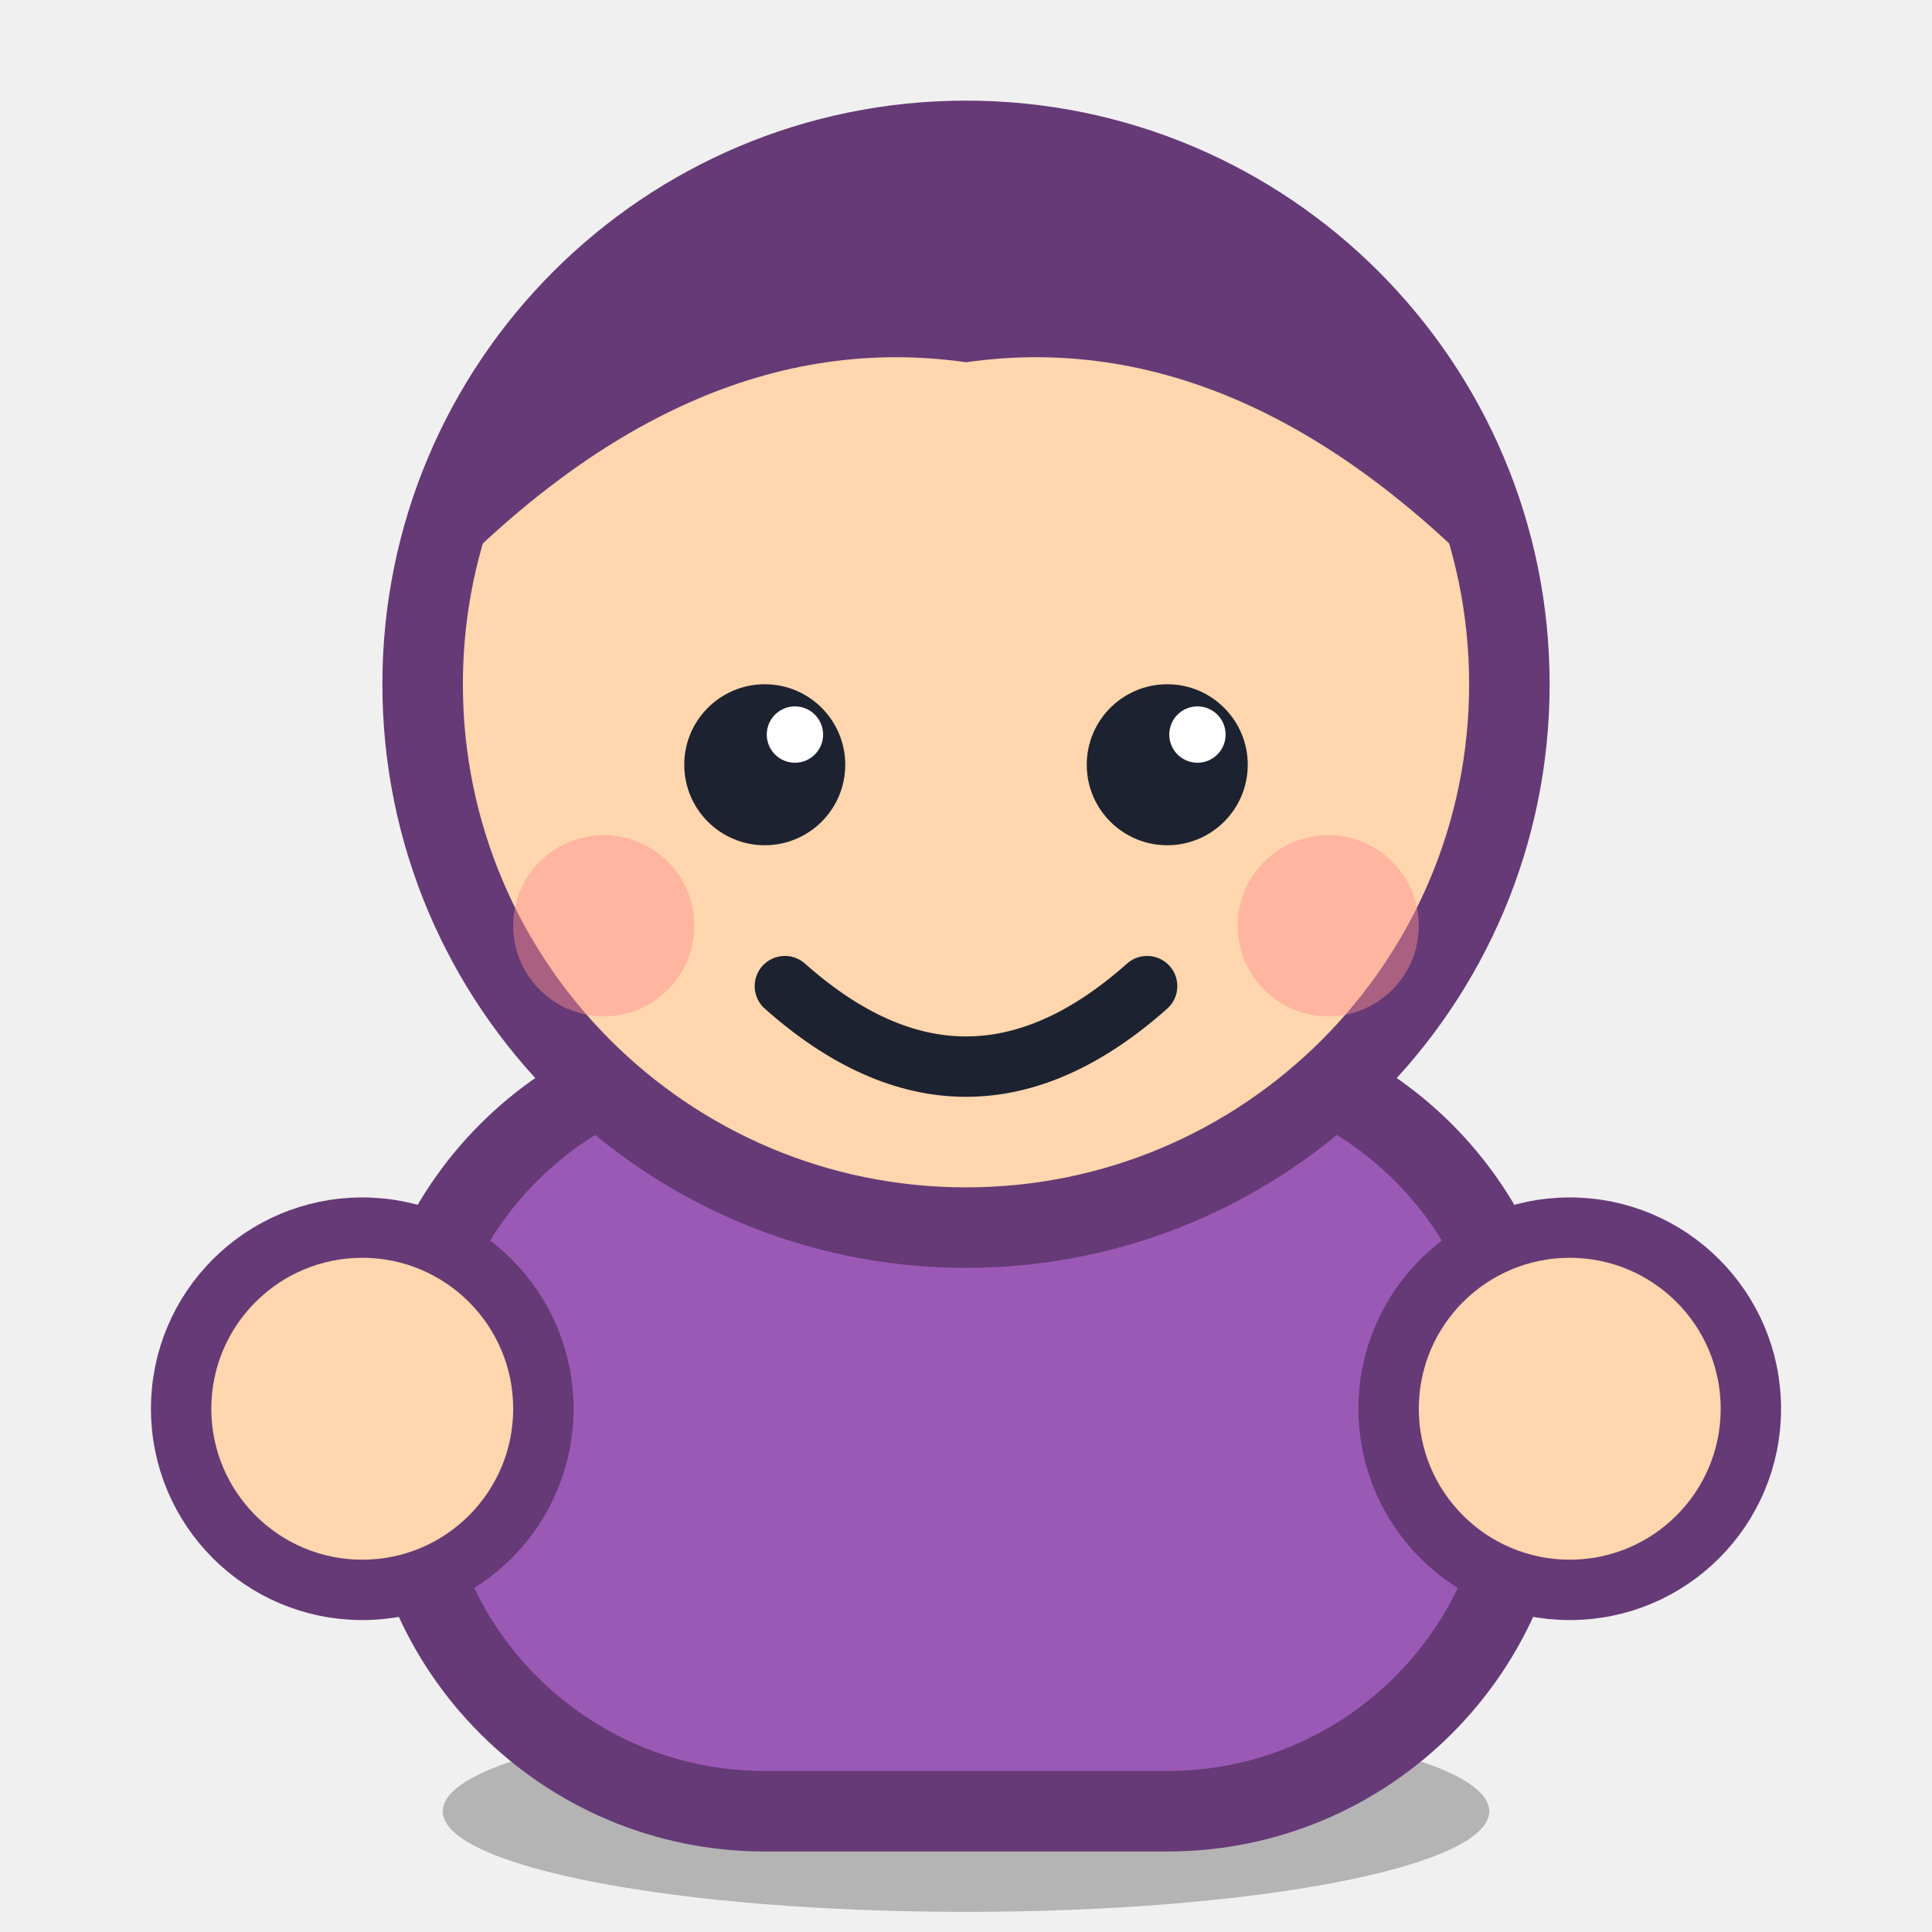
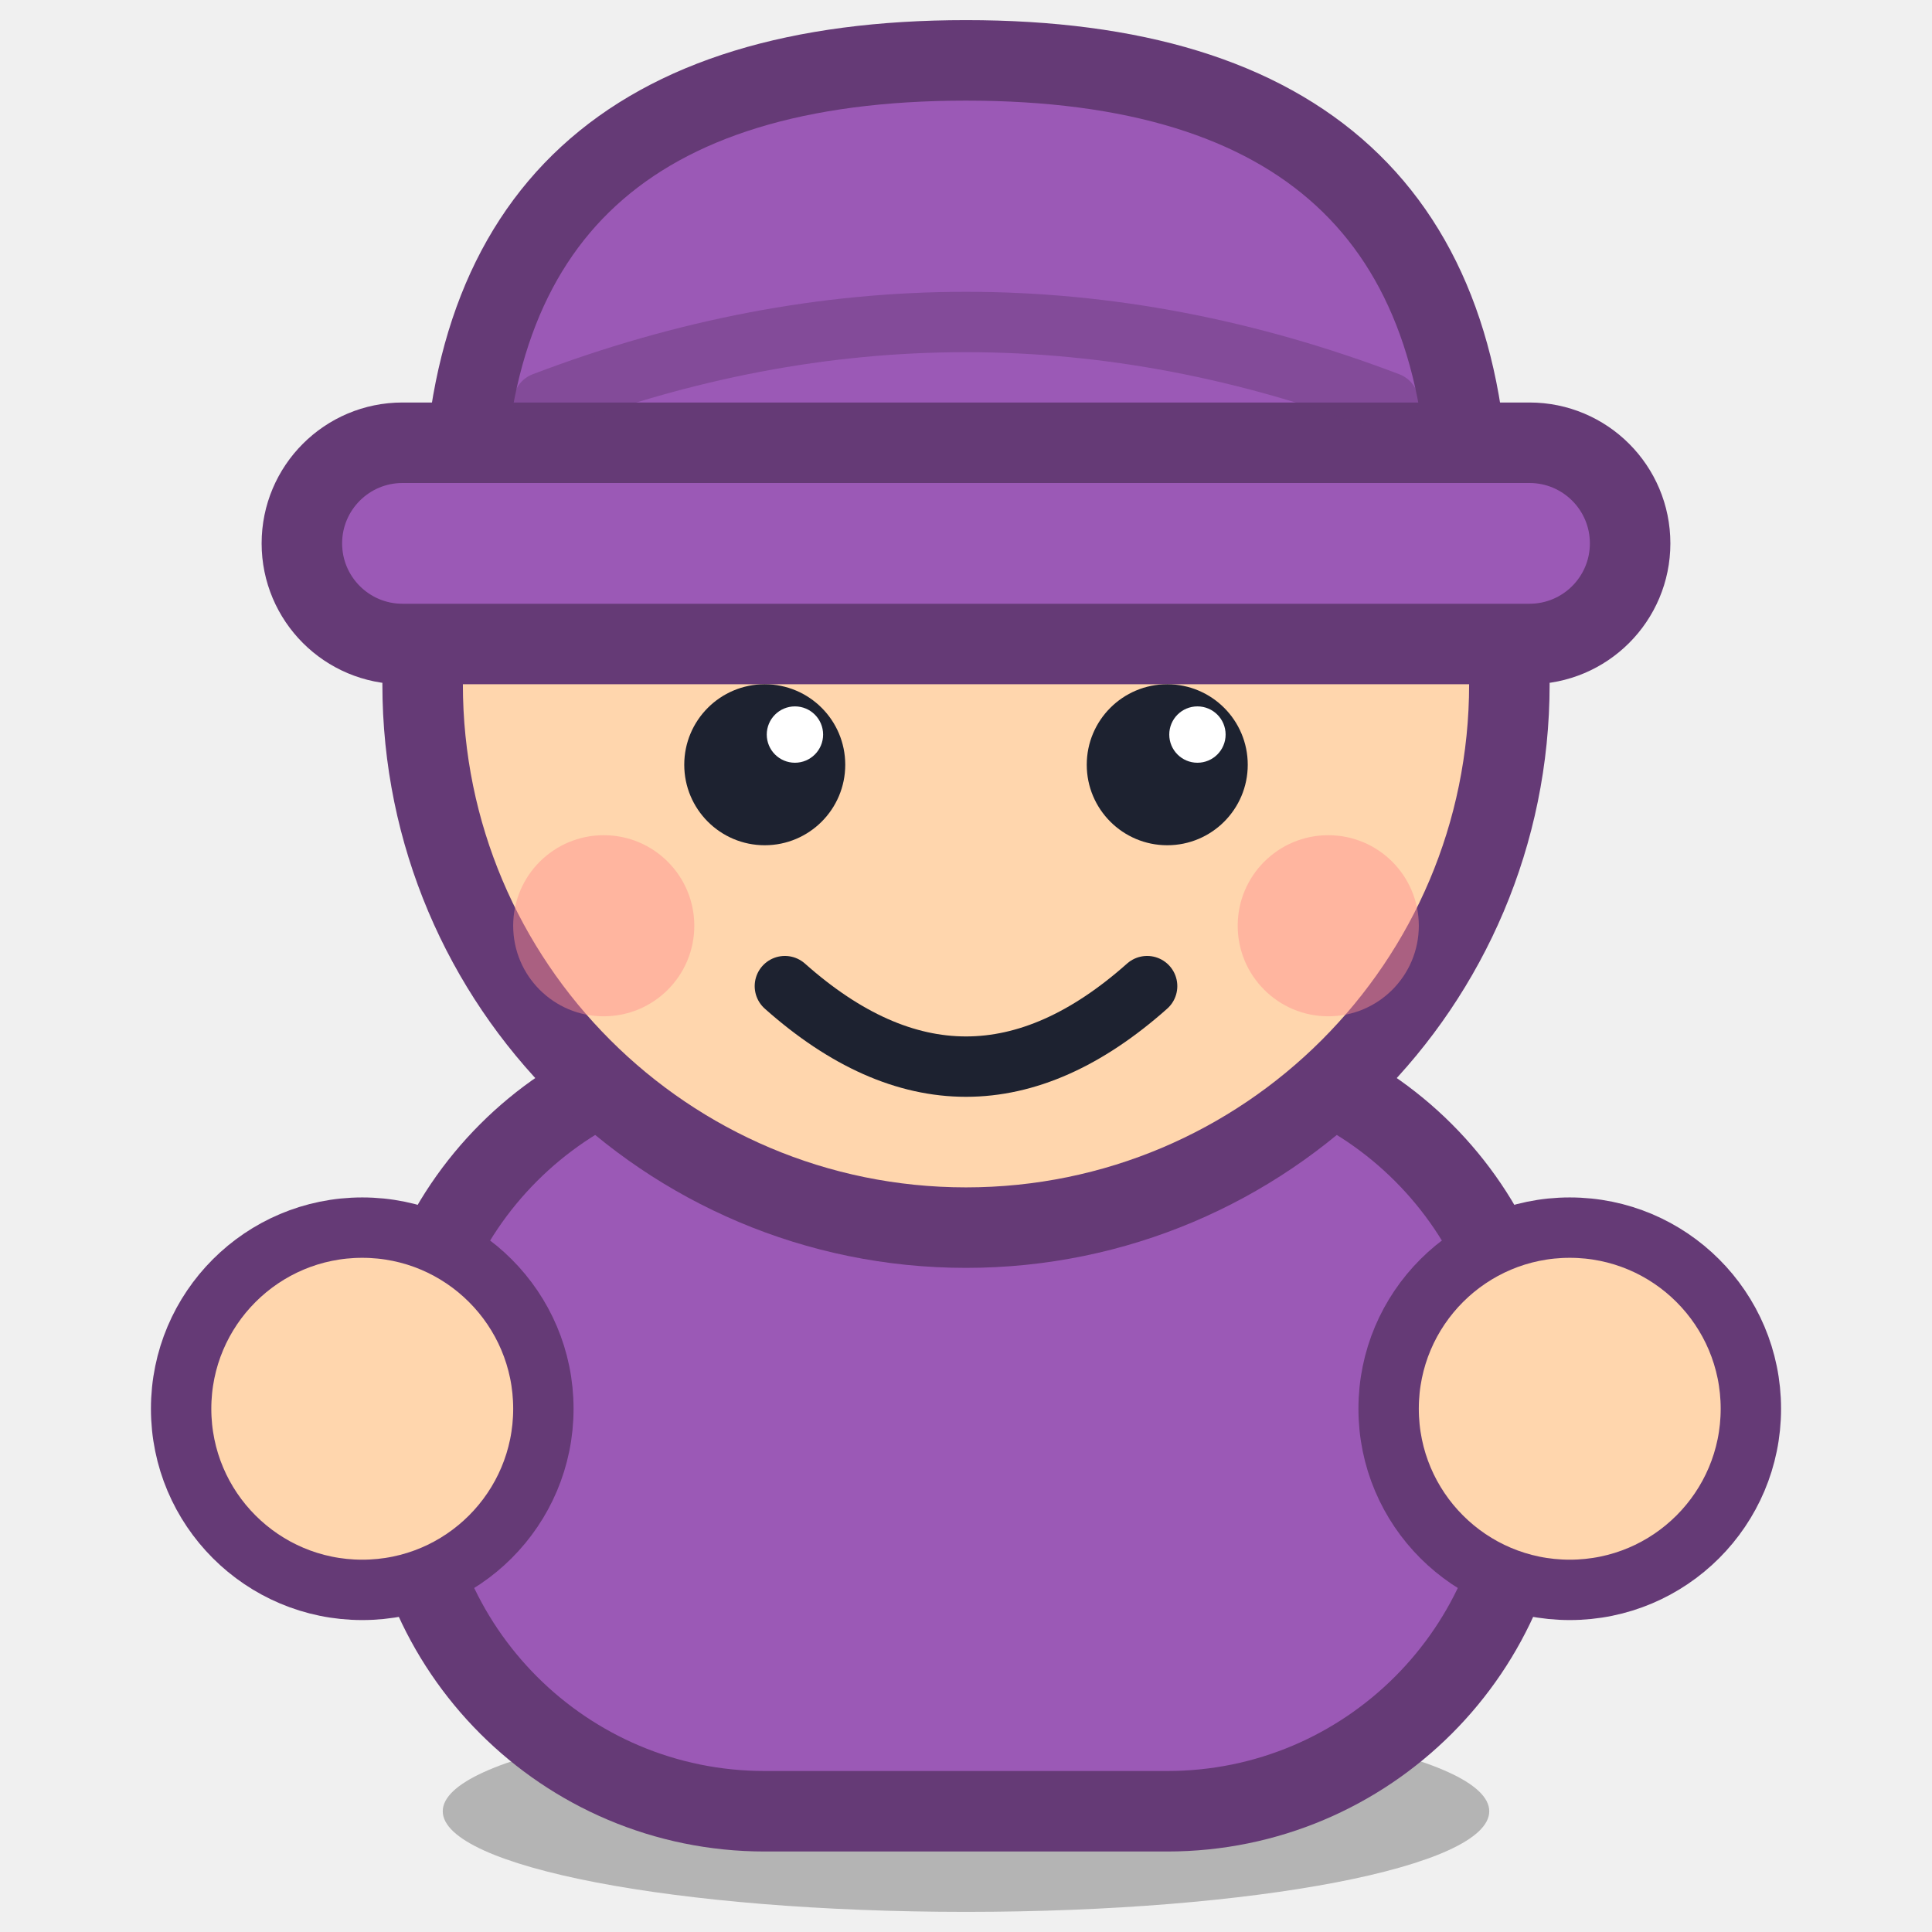
<svg xmlns="http://www.w3.org/2000/svg" width="96" height="96" viewBox="0 0 96 96">
  <ellipse cx="48" cy="90" rx="26" ry="5" fill="#000" opacity="0.25" />
  <rect x="20" y="52" width="56" height="38" rx="18" fill="#9b59b6" stroke="#653a76" stroke-width="4" />
  <circle cx="18" cy="70" r="9" fill="#ffd6ad" stroke="#653a76" stroke-width="3" />
  <circle cx="78" cy="70" r="9" fill="#ffd6ad" stroke="#653a76" stroke-width="3" />
  <circle cx="48" cy="34" r="27" fill="#ffd6ad" stroke="#653a76" stroke-width="4" />
-   <path d="M21 30 Q24 6 48 8 Q72 6 75 30 Q62 16 48 18 Q34 16 21 30 Z" fill="#653a76" />
+   <path d="M23 26 Q23 3 48 3 Q73 3 73 26 Z" fill="#9b59b6" stroke="#653a76" stroke-width="4" stroke-linejoin="round" />
+   <rect x="15" y="22" width="66" height="10" rx="5" fill="#9b59b6" stroke="#653a76" stroke-width="4" />
+   <path d="M27 20 Q48 12 69 20" fill="none" stroke="#653a76" stroke-width="3" opacity="0.45" stroke-linecap="round" />
  <circle cx="38" cy="38" r="4" fill="#1d2230" />
  <circle cx="58" cy="38" r="4" fill="#1d2230" />
  <circle cx="39.5" cy="36.5" r="1.4" fill="#fff" />
  <circle cx="59.5" cy="36.5" r="1.4" fill="#fff" />
  <path d="M39 49 Q48 57 57 49" fill="none" stroke="#1d2230" stroke-width="3" stroke-linecap="round" />
  <circle cx="30" cy="46" r="4.5" fill="#ff8f8f" opacity="0.45" />
  <circle cx="66" cy="46" r="4.5" fill="#ff8f8f" opacity="0.45" />
</svg>
